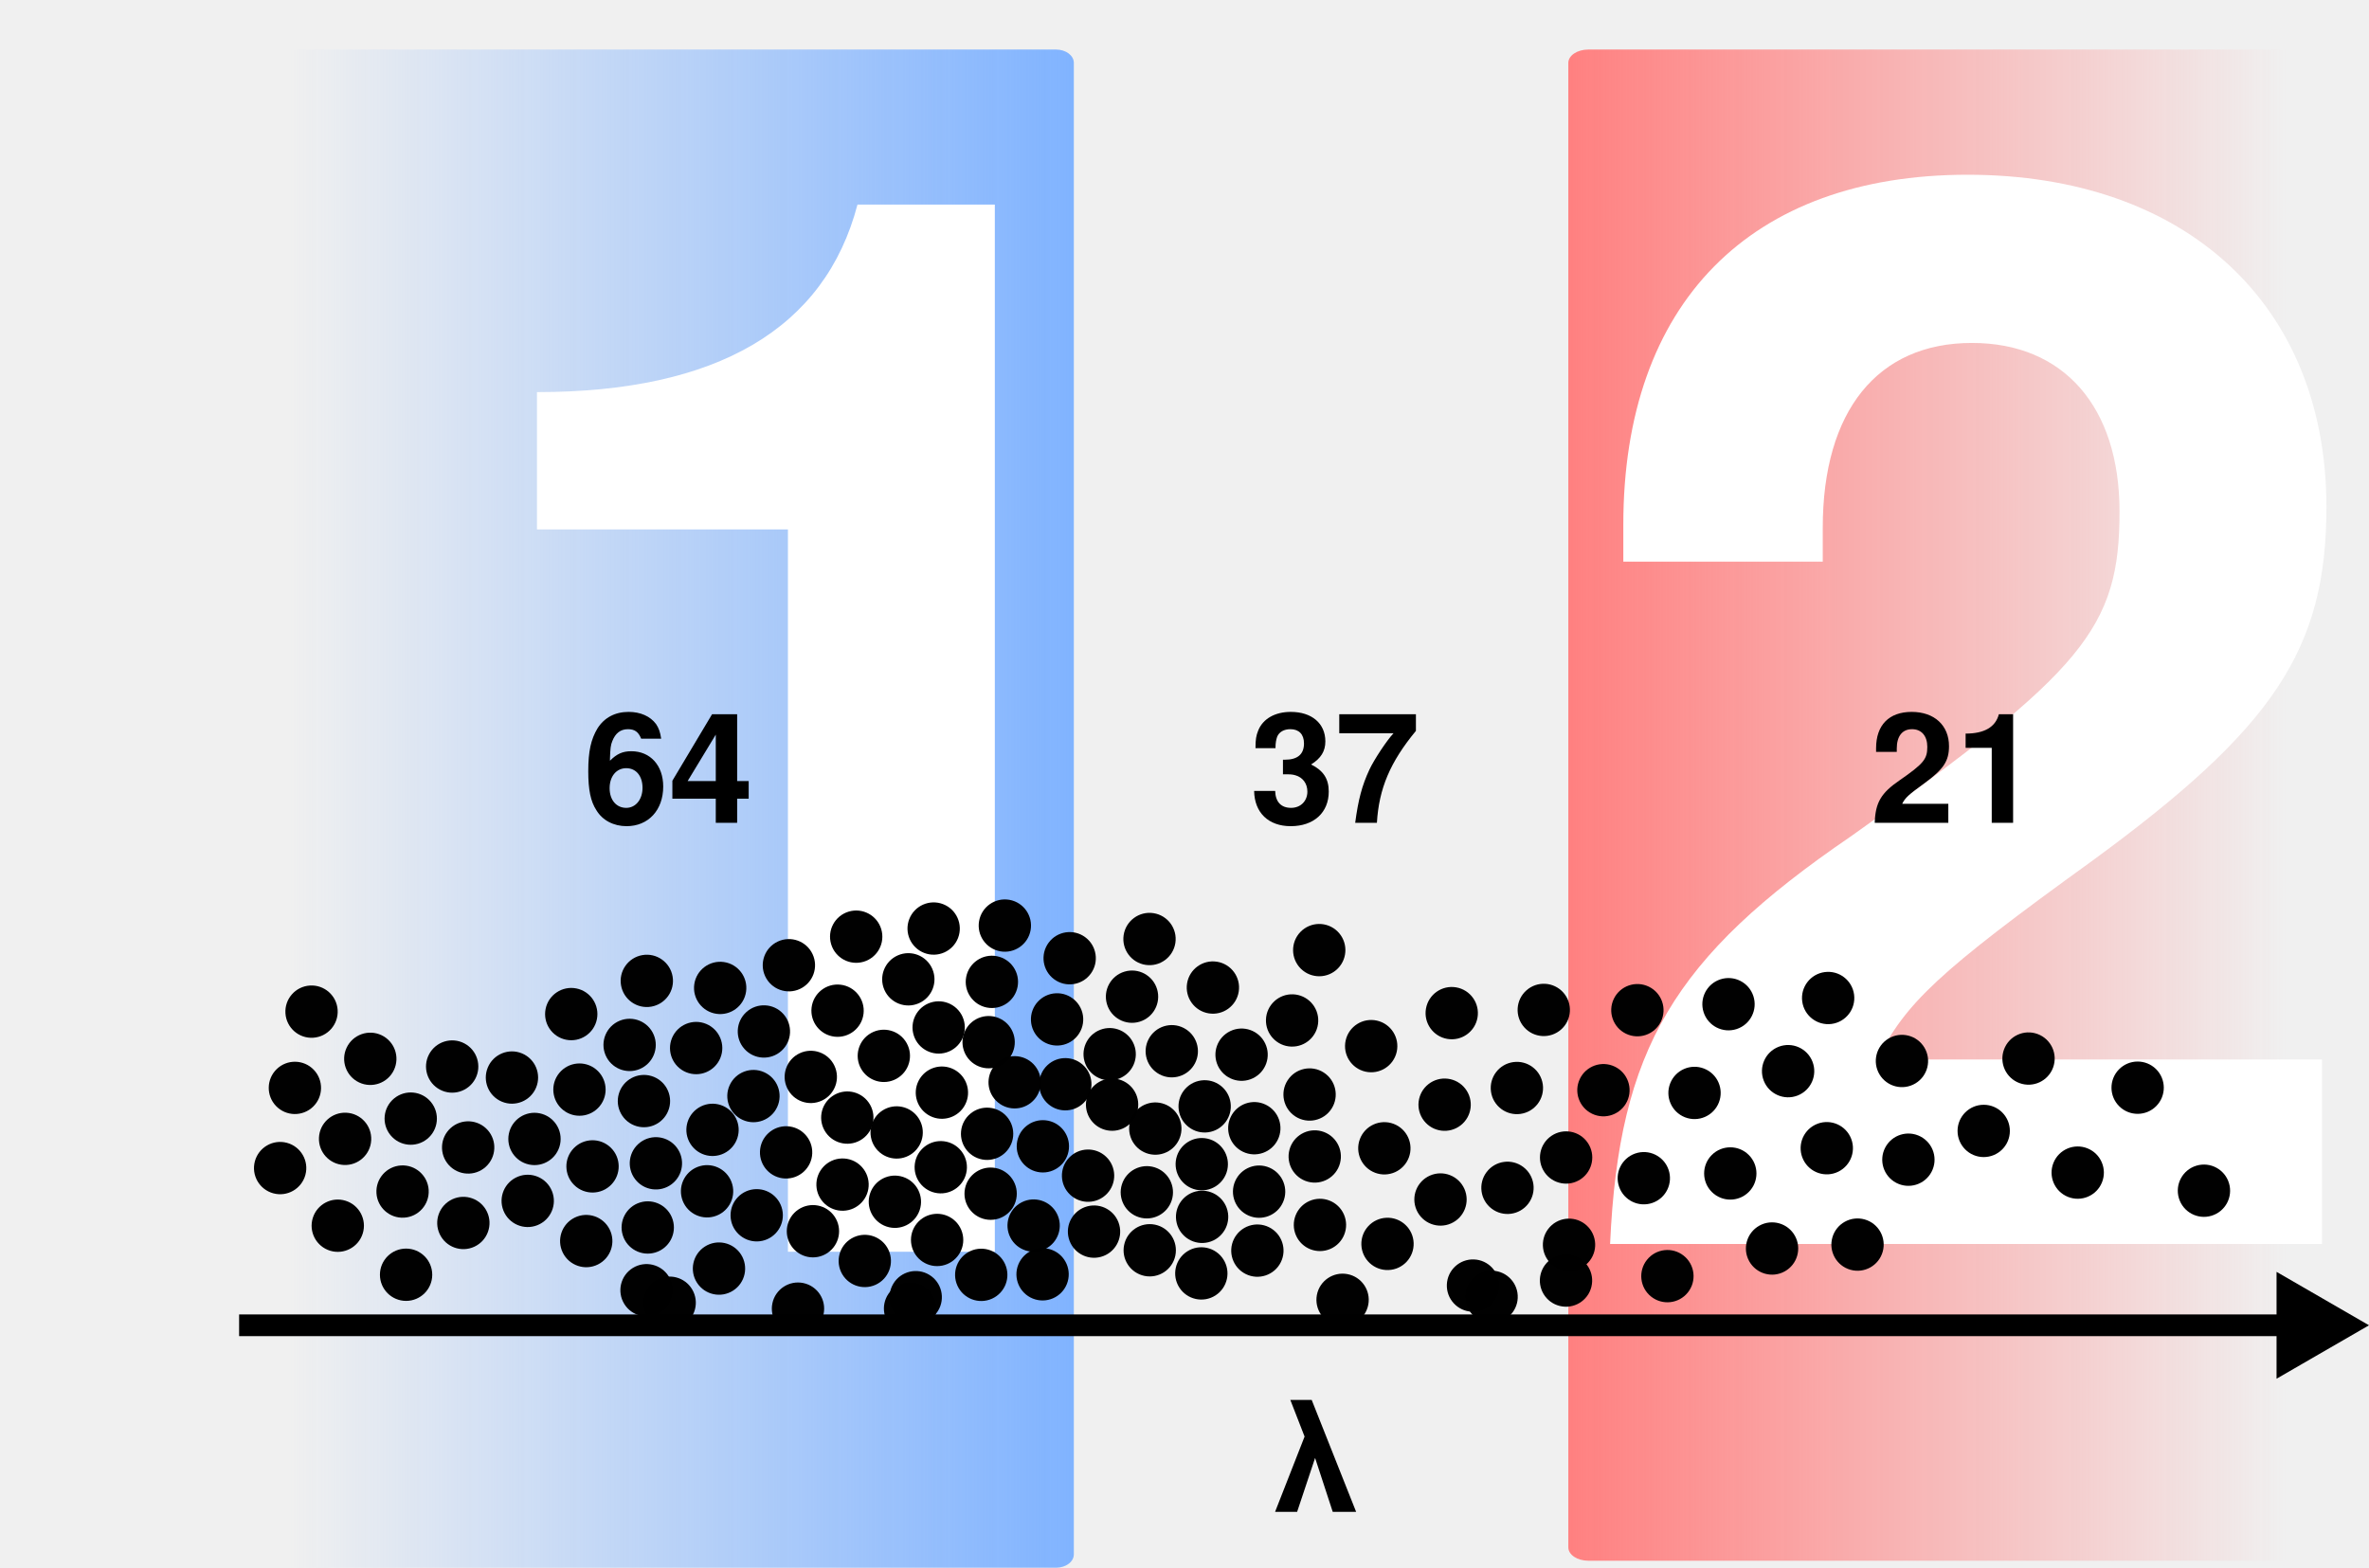
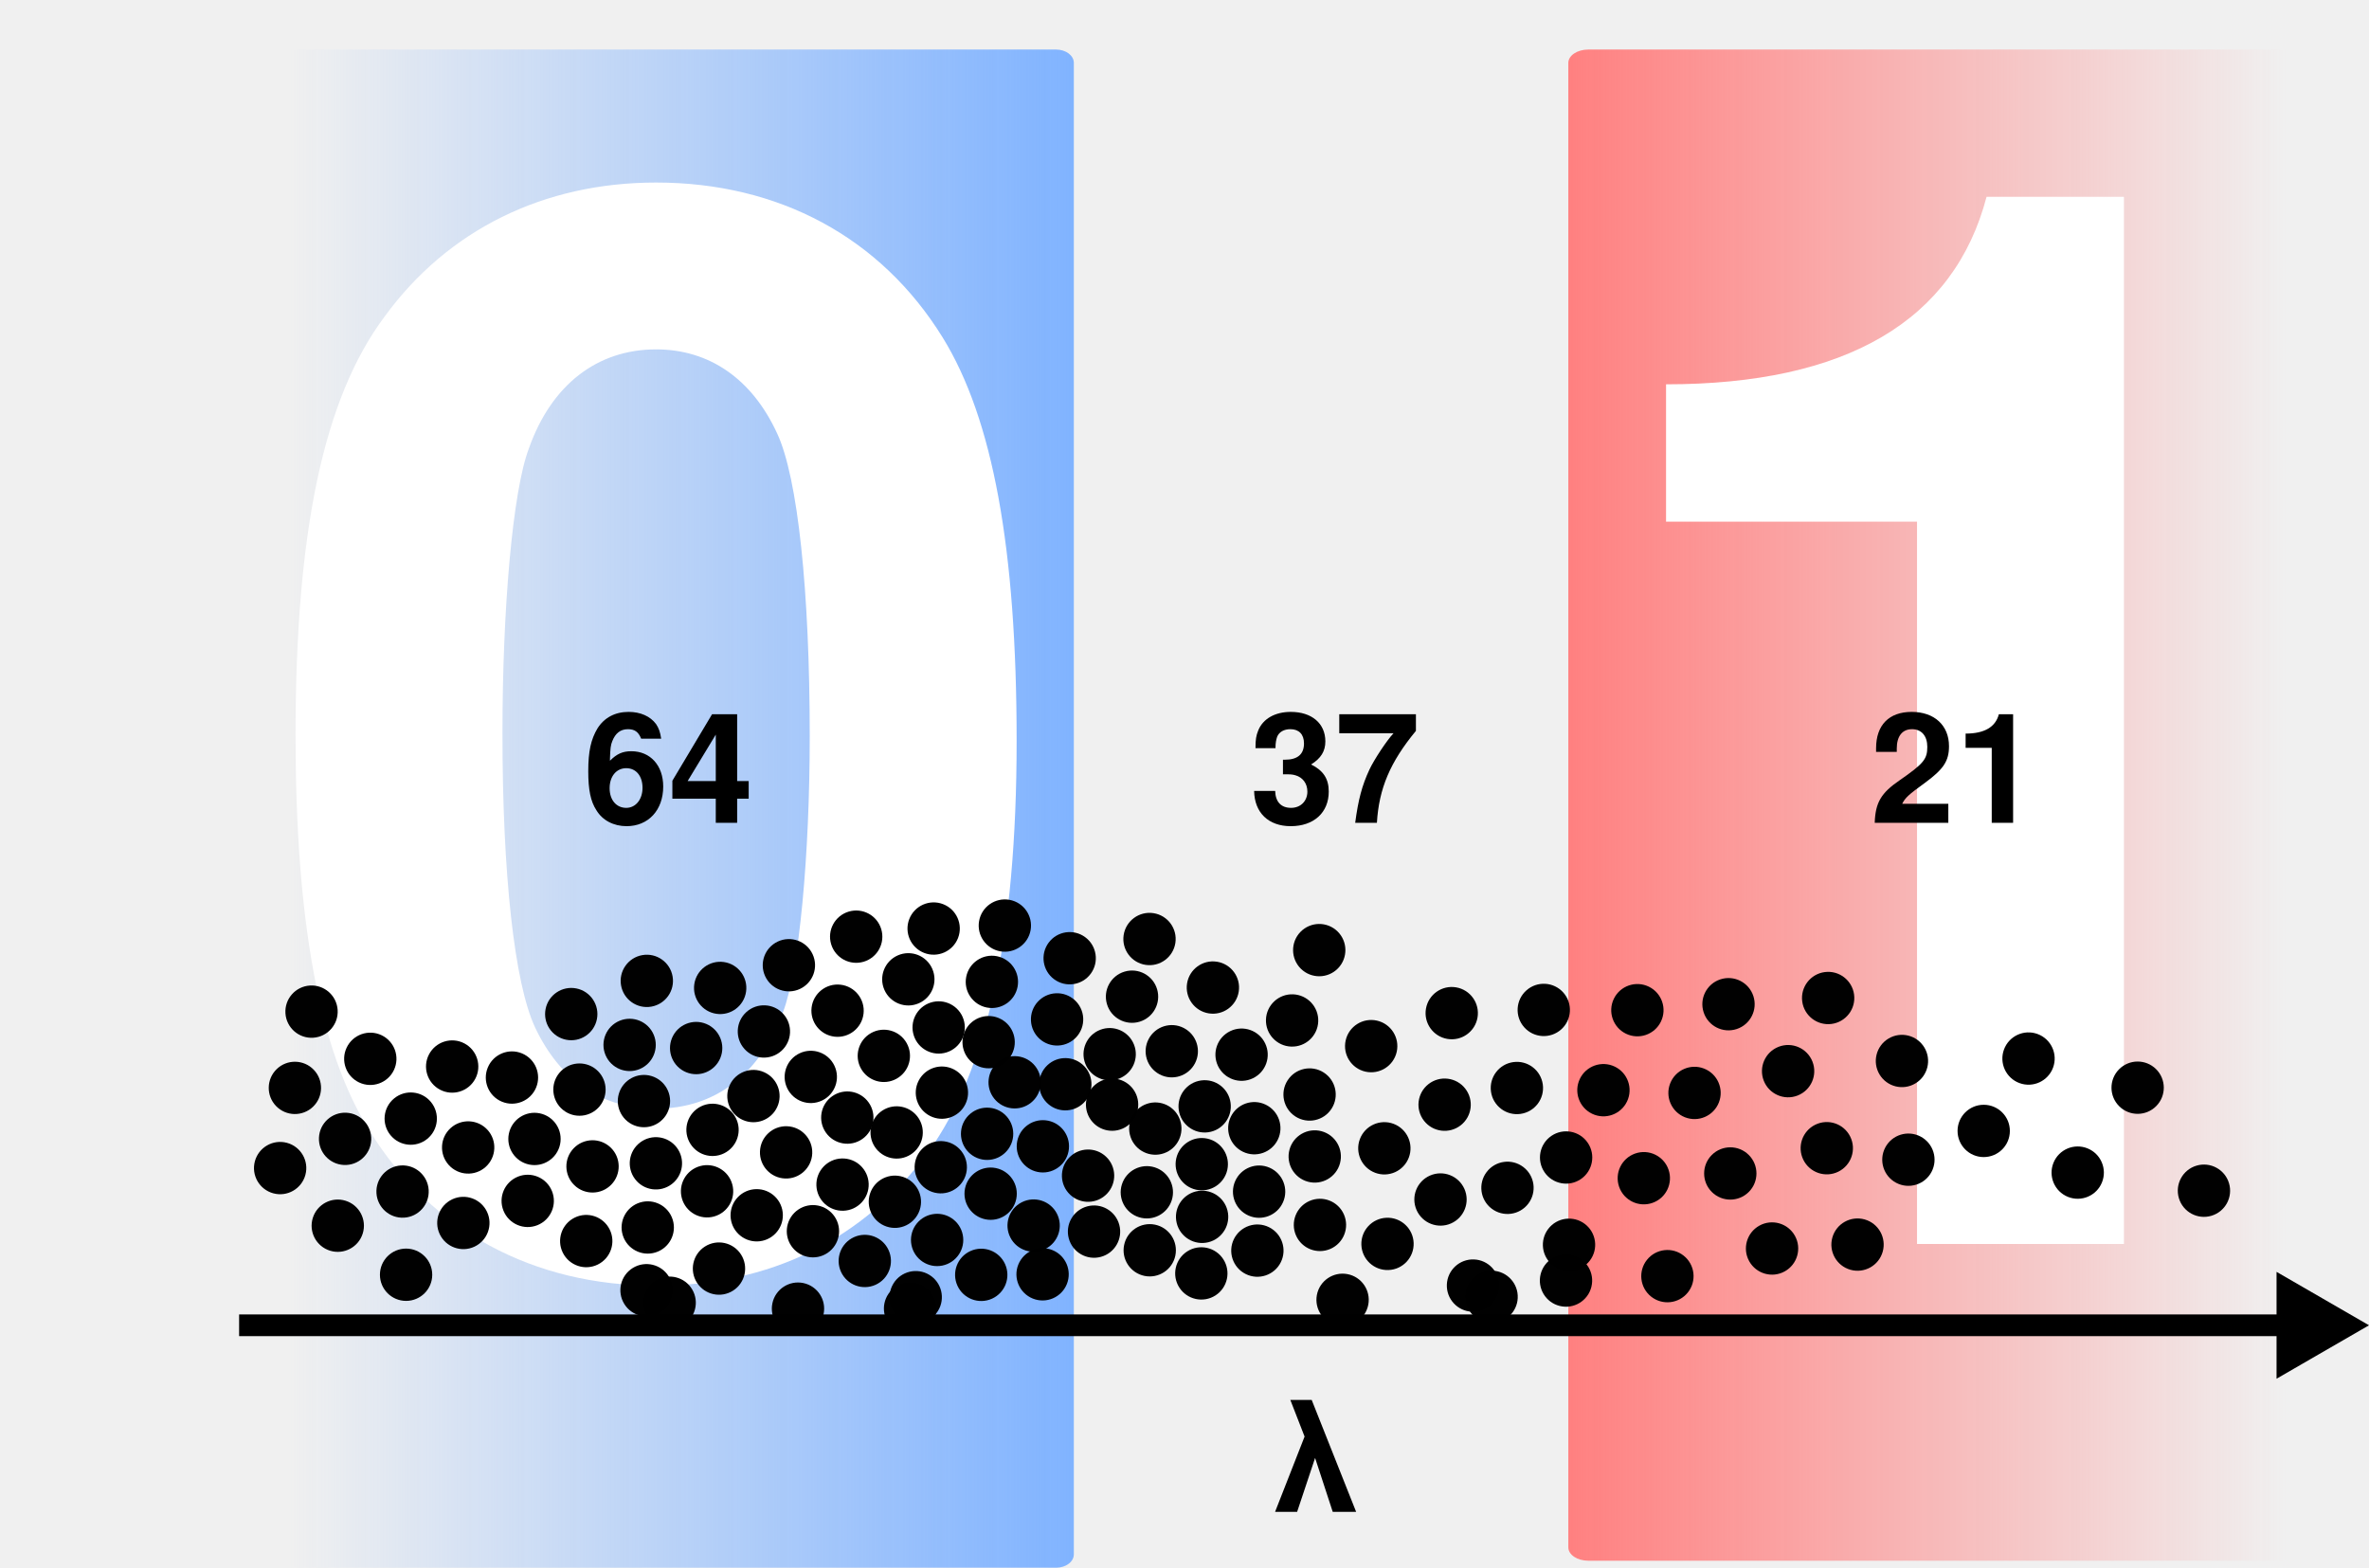
<svg xmlns="http://www.w3.org/2000/svg" xmlns:xlink="http://www.w3.org/1999/xlink" width="109.136mm" height="72.235mm" viewBox="0 0 109.136 72.235" version="1.1" id="svg9336">
  <defs id="defs9330">
    <marker style="overflow:visible" id="marker18382" refX="0" refY="0" orient="auto">
      <path transform="scale(0.4)" style="fill:#000000;fill-opacity:1;fill-rule:evenodd;stroke:#000000;stroke-width:1pt;stroke-opacity:1" d="M 5.77,0 -2.88,5 V -5 Z" id="path18380" />
    </marker>
    <linearGradient id="linearGradient18368">
      <stop style="stop-color:#ff8080;stop-opacity:1;" offset="0" id="stop18364" />
      <stop style="stop-color:#ff8080;stop-opacity:0;" offset="1" id="stop18366" />
    </linearGradient>
    <linearGradient id="linearGradient18358">
      <stop id="stop18356" offset="0" style="stop-color:#80b3ff;stop-opacity:0;" />
      <stop id="stop18354" offset="1" style="stop-color:#80b3ff;stop-opacity:1;" />
    </linearGradient>
    <marker orient="auto" refY="0" refX="0" id="marker17950" style="overflow:visible">
      <path id="path17734" d="M 5.77,0 -2.88,5 V -5 Z" style="fill:#000000;fill-opacity:1;fill-rule:evenodd;stroke:#000000;stroke-width:1pt;stroke-opacity:1" transform="scale(0.4)" />
    </marker>
    <marker orient="auto" refY="0" refX="0" id="Arrow1Send" style="overflow:visible">
      <path id="path17604" d="M 0,0 5,-5 -12.5,0 5,5 Z" style="fill:#ffffff;fill-opacity:1;fill-rule:evenodd;stroke:#000000;stroke-width:1pt;stroke-opacity:1" transform="matrix(-0.2,0,0,-0.2,-1.2,0)" />
    </marker>
    <marker orient="auto" refY="0" refX="0" id="marker2484" style="overflow:visible">
      <path id="path2482" d="M 5.77,0 -2.88,5 V -5 Z" style="fill:#000000;fill-opacity:1;fill-rule:evenodd;stroke:#000000;stroke-width:1pt;stroke-opacity:1" transform="scale(0.4)" />
    </marker>
    <marker style="overflow:visible" id="marker2395" refX="0" refY="0" orient="auto">
      <path transform="scale(-0.6)" d="M 8.719,4.034 -2.207,0.016 8.719,-4.002 c -1.745,2.372 -1.735,5.617 -6e-7,8.035 z" style="fill:#000000;fill-opacity:1;fill-rule:evenodd;stroke:#000000;stroke-width:0.625;stroke-linejoin:round;stroke-opacity:1" id="path2144" />
    </marker>
    <marker style="overflow:visible" id="Arrow1Mend" refX="0" refY="0" orient="auto">
      <path transform="matrix(-0.4,0,0,-0.4,-4,0)" style="fill:#000000;fill-opacity:1;fill-rule:evenodd;stroke:#000000;stroke-width:1pt;stroke-opacity:1" d="M 0,0 5,-5 -12.5,0 5,5 Z" id="path2126" />
    </marker>
    <marker orient="auto" refY="0" refX="0" id="Arrow1Lend" style="overflow:visible">
      <path id="path822" d="M 0,0 5,-5 -12.5,0 5,5 Z" style="fill:#80b3ff;fill-opacity:1;fill-rule:evenodd;stroke:#ff8080;stroke-width:1pt;stroke-opacity:1" transform="matrix(-0.8,0,0,-0.8,-10,0)" />
    </marker>
    <marker style="overflow:visible" id="marker2916" refX="0" refY="0" orient="auto">
      <path transform="scale(0.4)" style="fill:#80b3ff;fill-opacity:1;fill-rule:evenodd;stroke:#ff8080;stroke-width:1pt;stroke-opacity:1" d="M 5.77,0 -2.88,5 V -5 Z" id="path2914" />
    </marker>
    <marker style="overflow:visible" id="marker2755" refX="0" refY="0" orient="auto">
      <path transform="scale(0.4)" style="fill:#80b3ff;fill-opacity:1;fill-rule:evenodd;stroke:#ff8080;stroke-width:1pt;stroke-opacity:1" d="M 5.77,0 -2.88,5 V -5 Z" id="path2753" />
    </marker>
    <marker style="overflow:visible" id="marker2424" refX="0" refY="0" orient="auto">
      <path transform="scale(0.4)" style="fill:#80b3ff;fill-opacity:1;fill-rule:evenodd;stroke:#ff8080;stroke-width:1pt;stroke-opacity:1" d="M 5.77,0 -2.88,5 V -5 Z" id="path2422" />
    </marker>
    <marker style="overflow:visible" id="marker2378" refX="0" refY="0" orient="auto">
      <path transform="scale(0.4)" style="fill:#80b3ff;fill-opacity:1;fill-rule:evenodd;stroke:#ff8080;stroke-width:1pt;stroke-opacity:1" d="M 5.77,0 -2.88,5 V -5 Z" id="path2376" />
    </marker>
    <linearGradient id="linearGradient2084">
      <stop style="stop-color:#80b3ff;stop-opacity:1;" offset="0" id="stop2080" />
      <stop style="stop-color:#ff8080;stop-opacity:1" offset="1" id="stop2082" />
    </linearGradient>
    <marker style="overflow:visible" id="marker1241" refX="0" refY="0" orient="auto">
      <path transform="scale(0.4)" style="fill:#80b3ff;fill-opacity:1;fill-rule:evenodd;stroke:#000000;stroke-width:1pt;stroke-opacity:0" d="M 5.77,0 -2.88,5 V -5 Z" id="path1239" />
    </marker>
    <marker orient="auto" refY="0" refX="0" id="TriangleOutM" style="overflow:visible">
      <path id="path964" d="M 5.77,0 -2.88,5 V -5 Z" style="fill:#ff8080;fill-opacity:1;fill-rule:evenodd;stroke:#ff8080;stroke-width:1pt;stroke-opacity:1" transform="scale(0.4)" />
    </marker>
    <marker orient="auto" refY="0" refX="0" id="Arrow2Mend" style="overflow:visible">
      <path id="path846" style="fill:#80b3ff;fill-opacity:1;fill-rule:evenodd;stroke:#80b3ff;stroke-width:0.625;stroke-linejoin:round;stroke-opacity:1" d="M 8.719,4.034 -2.207,0.016 8.719,-4.002 c -1.745,2.372 -1.735,5.617 -6e-7,8.035 z" transform="scale(-0.6)" />
    </marker>
    <linearGradient xlink:href="#linearGradient2084" id="linearGradient2086" x1="23.409" y1="7.811" x2="75.756" y2="38.033" gradientUnits="userSpaceOnUse" gradientTransform="matrix(1,-0.5069636,0,1,4.233333,12.43661)" />
    <linearGradient gradientTransform="matrix(3.779528,0,0,3.779528,-87.53176,-27.88378)" xlink:href="#linearGradient2084" id="linearGradient2086-6" x1="23.409" y1="7.811" x2="75.756" y2="38.033" gradientUnits="userSpaceOnUse" />
    <marker orient="auto" refY="0" refX="0" id="marker2518-1" style="overflow:visible">
      <path id="path2516-2" d="M 5.77,0 -2.88,5 V -5 Z" style="fill:#80b3ff;fill-opacity:1;fill-rule:evenodd;stroke:#ff8080;stroke-width:1pt;stroke-opacity:1" transform="scale(0.4)" />
    </marker>
    <marker orient="auto" refY="0" refX="0" id="marker2518-6" style="overflow:visible">
      <path id="path2516-0" d="M 5.77,0 -2.88,5 V -5 Z" style="fill:#80b3ff;fill-opacity:1;fill-rule:evenodd;stroke:#ff8080;stroke-width:1pt;stroke-opacity:1" transform="scale(0.4)" />
    </marker>
    <linearGradient xlink:href="#linearGradient2084" id="linearGradient3881" gradientUnits="userSpaceOnUse" gradientTransform="matrix(1,-0.5069636,0,1,4.233333,12.43661)" x1="14.15" y1="-18.638" x2="75.756" y2="158.066" />
    <linearGradient xlink:href="#linearGradient18358" id="linearGradient18360" x1="47.662" y1="101.254" x2="83.814" y2="101.254" gradientUnits="userSpaceOnUse" />
    <linearGradient xlink:href="#linearGradient18368" id="linearGradient18370" x1="106.596" y1="101.093" x2="139.709" y2="101.093" gradientUnits="userSpaceOnUse" />
  </defs>
  <g id="layer1" transform="translate(-34.34537,-63.99533)">
    <rect ry="0.614" rx="0.817" y="66.278" x="44.439" height="69.952" width="39.376" id="rect17543" style="color:#000000;overflow:visible;opacity:1;vector-effect:none;fill:url(#linearGradient18360);fill-opacity:1;fill-rule:evenodd;stroke:none;stroke-width:9.108;stroke-linecap:butt;stroke-linejoin:round;stroke-miterlimit:4;stroke-dasharray:none;stroke-dashoffset:0;stroke-opacity:1" />
-     <text id="text17567" y="121.67" x="54.458" style="font-style:normal;font-variant:normal;font-weight:bold;font-stretch:normal;font-size:68.054px;line-height:63.801px;font-family:'Helvetica LT Std';-inkscape-font-specification:'Helvetica LT Std, Bold';font-variant-ligatures:normal;font-variant-position:normal;font-variant-caps:normal;font-variant-numeric:normal;font-variant-alternates:normal;font-feature-settings:normal;text-indent:0;text-align:start;text-decoration:none;text-decoration-line:none;text-decoration-style:solid;text-decoration-color:#000000;letter-spacing:0px;word-spacing:0px;text-transform:none;writing-mode:lr-tb;direction:ltr;text-orientation:mixed;dominant-baseline:auto;baseline-shift:baseline;text-anchor:start;white-space:normal;shape-padding:0;opacity:1;vector-effect:none;fill:#ffffff;fill-opacity:1;stroke:none;stroke-width:2.552px;stroke-linecap:butt;stroke-linejoin:miter;stroke-miterlimit:4;stroke-dasharray:none;stroke-dashoffset:0;stroke-opacity:1" xml:space="preserve">
-       <tspan style="font-style:normal;font-variant:normal;font-weight:bold;font-stretch:normal;font-size:68.054px;line-height:63.801px;font-family:'Helvetica LT Std';-inkscape-font-specification:'Helvetica LT Std, Bold';font-variant-ligatures:normal;font-variant-position:normal;font-variant-caps:normal;font-variant-numeric:normal;font-variant-alternates:normal;font-feature-settings:normal;text-indent:0;text-align:start;text-decoration:none;text-decoration-line:none;text-decoration-style:solid;text-decoration-color:#000000;letter-spacing:0px;word-spacing:0px;text-transform:none;writing-mode:lr-tb;direction:ltr;text-orientation:mixed;dominant-baseline:auto;baseline-shift:baseline;text-anchor:start;white-space:normal;shape-padding:0;vector-effect:none;fill:#ffffff;fill-opacity:1;stroke:none;stroke-width:2.552px;stroke-linecap:butt;stroke-linejoin:miter;stroke-miterlimit:4;stroke-dasharray:none;stroke-dashoffset:0;stroke-opacity:1" y="121.67" x="54.458" id="tspan17565">1</tspan>
+     <text id="text17567" y="121.67" x="45.992" style="font-style:normal;font-variant:normal;font-weight:bold;font-stretch:normal;font-size:68.054px;line-height:63.801px;font-family:'Helvetica LT Std';-inkscape-font-specification:'Helvetica LT Std, Bold';font-variant-ligatures:normal;font-variant-position:normal;font-variant-caps:normal;font-variant-numeric:normal;font-variant-alternates:normal;font-feature-settings:normal;text-indent:0;text-align:start;text-decoration:none;text-decoration-line:none;text-decoration-style:solid;text-decoration-color:#000000;letter-spacing:0px;word-spacing:0px;text-transform:none;writing-mode:lr-tb;direction:ltr;text-orientation:mixed;dominant-baseline:auto;baseline-shift:baseline;text-anchor:start;white-space:normal;shape-padding:0;opacity:1;vector-effect:none;fill:#ffffff;fill-opacity:1;stroke:none;stroke-width:2.552px;stroke-linecap:butt;stroke-linejoin:miter;stroke-miterlimit:4;stroke-dasharray:none;stroke-dashoffset:0;stroke-opacity:1" xml:space="preserve">
+       <tspan style="font-style:normal;font-variant:normal;font-weight:bold;font-stretch:normal;font-size:68.054px;line-height:63.801px;font-family:'Helvetica LT Std';-inkscape-font-specification:'Helvetica LT Std, Bold';font-variant-ligatures:normal;font-variant-position:normal;font-variant-caps:normal;font-variant-numeric:normal;font-variant-alternates:normal;font-feature-settings:normal;text-indent:0;text-align:start;text-decoration:none;text-decoration-line:none;text-decoration-style:solid;text-decoration-color:#000000;letter-spacing:0px;word-spacing:0px;text-transform:none;writing-mode:lr-tb;direction:ltr;text-orientation:mixed;dominant-baseline:auto;baseline-shift:baseline;text-anchor:start;white-space:normal;shape-padding:0;vector-effect:none;fill:#ffffff;fill-opacity:1;stroke:none;stroke-width:2.552px;stroke-linecap:butt;stroke-linejoin:miter;stroke-miterlimit:4;stroke-dasharray:none;stroke-dashoffset:0;stroke-opacity:1" y="121.67" x="45.992" id="tspan17565">0</tspan>
    </text>
    <rect style="color:#000000;overflow:visible;opacity:1;vector-effect:none;fill:url(#linearGradient18370);fill-opacity:1;fill-rule:evenodd;stroke:none;stroke-width:8.773;stroke-linecap:butt;stroke-linejoin:round;stroke-miterlimit:4;stroke-dasharray:none;stroke-dashoffset:0;stroke-opacity:1" id="rect17541" width="36.532" height="69.63" x="106.596" y="66.278" rx="0.92" ry="0.614" />
    <path style="opacity:1;vector-effect:none;fill:#000000;fill-opacity:1;fill-rule:evenodd;stroke:#000000;stroke-width:1;stroke-linecap:butt;stroke-linejoin:miter;stroke-miterlimit:4;stroke-dasharray:none;stroke-dashoffset:0;stroke-opacity:1;marker-end:url(#marker17950)" d="M 45.361,125.06 H 140.641" id="path17569" />
    <text xml:space="preserve" style="font-style:normal;font-variant:normal;font-weight:bold;font-stretch:normal;font-size:68.054px;line-height:63.801px;font-family:'Helvetica LT Std';-inkscape-font-specification:'Helvetica LT Std, Bold';font-variant-ligatures:normal;font-variant-position:normal;font-variant-caps:normal;font-variant-numeric:normal;font-variant-alternates:normal;font-feature-settings:normal;text-indent:0;text-align:start;text-decoration:none;text-decoration-line:none;text-decoration-style:solid;text-decoration-color:#000000;letter-spacing:0px;word-spacing:0px;text-transform:none;writing-mode:lr-tb;direction:ltr;text-orientation:mixed;dominant-baseline:auto;baseline-shift:baseline;text-anchor:start;white-space:normal;shape-padding:0;opacity:1;vector-effect:none;fill:#ffffff;fill-opacity:1;stroke:none;stroke-width:2.552px;stroke-linecap:butt;stroke-linejoin:miter;stroke-miterlimit:4;stroke-dasharray:none;stroke-dashoffset:0;stroke-opacity:1" x="106.472" y="121.311" id="text17547">
-       <tspan id="tspan17545" x="106.472" y="121.311" style="font-style:normal;font-variant:normal;font-weight:bold;font-stretch:normal;font-size:68.054px;line-height:63.801px;font-family:'Helvetica LT Std';-inkscape-font-specification:'Helvetica LT Std, Bold';font-variant-ligatures:normal;font-variant-position:normal;font-variant-caps:normal;font-variant-numeric:normal;font-variant-alternates:normal;font-feature-settings:normal;text-indent:0;text-align:start;text-decoration:none;text-decoration-line:none;text-decoration-style:solid;text-decoration-color:#000000;letter-spacing:0px;word-spacing:0px;text-transform:none;writing-mode:lr-tb;direction:ltr;text-orientation:mixed;dominant-baseline:auto;baseline-shift:baseline;text-anchor:start;white-space:normal;shape-padding:0;vector-effect:none;fill:#ffffff;fill-opacity:1;stroke:none;stroke-width:2.552px;stroke-linecap:butt;stroke-linejoin:miter;stroke-miterlimit:4;stroke-dasharray:none;stroke-dashoffset:0;stroke-opacity:1">2</tspan>
+       <tspan id="tspan17545" x="106.472" y="121.311" style="font-style:normal;font-variant:normal;font-weight:bold;font-stretch:normal;font-size:68.054px;line-height:63.801px;font-family:'Helvetica LT Std';-inkscape-font-specification:'Helvetica LT Std, Bold';font-variant-ligatures:normal;font-variant-position:normal;font-variant-caps:normal;font-variant-numeric:normal;font-variant-alternates:normal;font-feature-settings:normal;text-indent:0;text-align:start;text-decoration:none;text-decoration-line:none;text-decoration-style:solid;text-decoration-color:#000000;letter-spacing:0px;word-spacing:0px;text-transform:none;writing-mode:lr-tb;direction:ltr;text-orientation:mixed;dominant-baseline:auto;baseline-shift:baseline;text-anchor:start;white-space:normal;shape-padding:0;vector-effect:none;fill:#ffffff;fill-opacity:1;stroke:none;stroke-width:2.552px;stroke-linecap:butt;stroke-linejoin:miter;stroke-miterlimit:4;stroke-dasharray:none;stroke-dashoffset:0;stroke-opacity:1">1</tspan>
    </text>
    <text xml:space="preserve" style="font-style:normal;font-variant:normal;font-weight:bold;font-stretch:normal;font-size:7.056px;line-height:6.615px;font-family:'Helvetica LT Std';-inkscape-font-specification:'Helvetica LT Std, Bold';font-variant-ligatures:normal;font-variant-position:normal;font-variant-caps:normal;font-variant-numeric:normal;font-variant-alternates:normal;font-feature-settings:normal;text-indent:0;text-align:start;text-decoration:none;text-decoration-line:none;text-decoration-style:solid;text-decoration-color:#000000;letter-spacing:0px;word-spacing:0px;text-transform:none;writing-mode:lr-tb;direction:ltr;text-orientation:mixed;dominant-baseline:auto;baseline-shift:baseline;text-anchor:start;white-space:normal;shape-padding:0;opacity:1;vector-effect:none;fill:#000000;fill-opacity:1;stroke:none;stroke-width:0.265px;stroke-linecap:butt;stroke-linejoin:miter;stroke-miterlimit:4;stroke-dasharray:none;stroke-dashoffset:0;stroke-opacity:1" x="92.977" y="133.655" id="text2739">
      <tspan id="tspan2737" x="92.977" y="133.655" style="font-style:normal;font-variant:normal;font-weight:bold;font-stretch:normal;font-size:7.056px;font-family:'Helvetica LT Std';-inkscape-font-specification:'Helvetica LT Std, Bold';font-variant-ligatures:normal;font-variant-caps:normal;font-variant-numeric:normal;font-feature-settings:normal;text-align:start;writing-mode:lr-tb;text-anchor:start;stroke-width:0.265px">λ</tspan>
    </text>
    <circle r="1.205" cy="122.731" cx="53.053" id="path17249" style="color:#000000;overflow:visible;opacity:1;vector-effect:none;fill:#000000;fill-opacity:0.994;fill-rule:evenodd;stroke:none;stroke-width:4.152;stroke-linecap:butt;stroke-linejoin:round;stroke-miterlimit:4;stroke-dasharray:none;stroke-dashoffset:0;stroke-opacity:1" />
    <use id="use17291" xlink:href="#path17249" x="0" y="0" width="100%" height="100%" transform="rotate(66.39059,75.85726,153.7572)" />
    <use id="use17293" xlink:href="#path17249" x="0" y="0" width="100%" height="100%" transform="rotate(27.61305,91.64373,189.3521)" />
    <use id="use17295" xlink:href="#path17249" x="0" y="0" width="100%" height="100%" transform="rotate(-73.50636,53.17478,111.3937)" />
    <use id="use17297" xlink:href="#path17249" x="0" y="0" width="100%" height="100%" transform="rotate(80.14351,66.64591,122.5525)" />
    <use id="use17299" xlink:href="#path17249" x="0" y="0" width="100%" height="100%" transform="rotate(67.42813,66.13704,125.1527)" />
    <use id="use17301" xlink:href="#path17249" x="0" y="0" width="100%" height="100%" transform="rotate(22.51261,85.97472,151.0795)" />
    <use id="use17303" xlink:href="#path17249" x="0" y="0" width="100%" height="100%" transform="rotate(-71.39395,61.97191,105.3791)" />
    <use id="use17305" xlink:href="#path17249" x="0" y="0" width="100%" height="100%" transform="rotate(51.58906,76.24461,147.3021)" />
    <use id="use17307" xlink:href="#path17249" x="0" y="0" width="100%" height="100%" transform="rotate(116.3797,73.00663,134.3381)" />
    <use id="use17309" xlink:href="#path17249" x="0" y="0" width="100%" height="100%" transform="rotate(2.198317,208.7379,576.1461)" />
    <use id="use17311" xlink:href="#path17249" x="0" y="0" width="100%" height="100%" transform="rotate(-25.07223,29.80249,75.94445)" />
    <use id="use17313" xlink:href="#path17249" x="0" y="0" width="100%" height="100%" transform="rotate(-120.3313,59.49433,119.8937)" />
    <use id="use17315" xlink:href="#path17249" x="0" y="0" width="100%" height="100%" transform="rotate(-84.2975,64.45192,103.5667)" />
    <use id="use17317" xlink:href="#path17249" x="0" y="0" width="100%" height="100%" transform="rotate(-106.6582,57.62154,107.2225)" />
    <use id="use17319" xlink:href="#path17249" x="0" y="0" width="100%" height="100%" transform="rotate(64.50684,80.33192,148.1588)" />
    <use id="use17321" xlink:href="#path17249" x="0" y="0" width="100%" height="100%" transform="rotate(-58.53791,65.71461,102.3025)" />
    <use id="use17323" xlink:href="#path17249" x="0" y="0" width="100%" height="100%" transform="rotate(-0.9339557,-106.9567,-869.5357)" />
    <use id="use17325" xlink:href="#path17249" x="0" y="0" width="100%" height="100%" transform="rotate(-67.38106,48.67692,114.5301)" />
    <use id="use17327" xlink:href="#path17249" x="0" y="0" width="100%" height="100%" transform="rotate(27.90895,73.41891,122.2065)" />
    <use id="use17329" xlink:href="#path17249" x="0" y="0" width="100%" height="100%" transform="rotate(15.03935,94.62492,278.5659)" />
    <use id="use17331" xlink:href="#path17249" x="0" y="0" width="100%" height="100%" transform="rotate(-24.35544,66.31325,61.34221)" />
    <use id="use17333" xlink:href="#path17249" x="0" y="0" width="100%" height="100%" transform="rotate(58.35878,57.95287,133.0061)" />
    <use id="use17335" xlink:href="#path17249" x="0" y="0" width="100%" height="100%" transform="rotate(-84.6202,62.86874,104.781)" />
    <use id="use17337" xlink:href="#path17249" x="0" y="0" width="100%" height="100%" transform="rotate(43.3565,74.50352,159.9671)" />
    <use id="use17339" xlink:href="#path17249" x="0" y="0" width="100%" height="100%" transform="rotate(-92.93219,62.45908,102.6017)" />
    <use id="use17341" xlink:href="#path17249" x="0" y="0" width="100%" height="100%" transform="rotate(-81.44359,61.19179,95.10276)" />
    <use id="use17343" xlink:href="#path17249" x="0" y="0" width="100%" height="100%" transform="rotate(-16.5988,25.8592,1.694122)" />
    <use id="use17345" xlink:href="#path17249" x="0" y="0" width="100%" height="100%" transform="rotate(-15.09871,61.40283,2.169031)" />
    <use id="use17347" xlink:href="#path17249" x="0" y="0" width="100%" height="100%" transform="rotate(21.77778,67.76554,198.9351)" />
    <use id="use17349" xlink:href="#path17249" x="0" y="0" width="100%" height="100%" transform="rotate(-53.69476,53.9322,85.24147)" />
    <use id="use17351" xlink:href="#path17249" x="0" y="0" width="100%" height="100%" transform="rotate(-87.91322,67.38604,95.70684)" />
    <use id="use17353" xlink:href="#path17249" x="0" y="0" width="100%" height="100%" transform="rotate(110.7078,77.59974,135.3899)" />
    <use id="use17355" xlink:href="#path17249" x="0" y="0" width="100%" height="100%" transform="rotate(-114.5239,63.41484,115.6205)" />
    <use id="use17357" xlink:href="#path17249" x="0" y="0" width="100%" height="100%" transform="rotate(-29.18268,44.68685,75.41467)" />
    <use id="use17359" xlink:href="#path17249" x="0" y="0" width="100%" height="100%" transform="rotate(-108.1599,61.1937,108.1471)" />
    <use id="use17361" xlink:href="#path17249" x="0" y="0" width="100%" height="100%" transform="rotate(25.81727,87.32091,204.6044)" />
    <use id="use17363" xlink:href="#path17249" x="0" y="0" width="100%" height="100%" transform="rotate(-117.1696,66.81609,112.7694)" />
    <use id="use17365" xlink:href="#path17249" x="0" y="0" width="100%" height="100%" transform="rotate(44.27199,92.47185,166.959)" />
    <use id="use17367" xlink:href="#path17249" x="0" y="0" width="100%" height="100%" transform="rotate(17.59276,82.39225,231.0953)" />
    <use id="use17369" xlink:href="#path17249" x="0" y="0" width="100%" height="100%" transform="rotate(101.6269,70.64191,136.1311)" />
    <use id="use17371" xlink:href="#path17249" x="0" y="0" width="100%" height="100%" transform="rotate(-97.88754,74.89227,96.14275)" />
    <use id="use17373" xlink:href="#path17249" x="0" y="0" width="100%" height="100%" transform="rotate(37.27876,84.35901,195.9424)" />
    <use id="use17375" xlink:href="#path17249" x="0" y="0" width="100%" height="100%" transform="rotate(-51.49128,82.17367,62.51714)" />
    <use id="use17377" xlink:href="#path17249" x="0" y="0" width="100%" height="100%" transform="rotate(21.49686,104.7964,274.8859)" />
    <use id="use17379" xlink:href="#path17249" x="0" y="0" width="100%" height="100%" transform="rotate(-103.9912,70.34636,107.0695)" />
    <use id="use17381" xlink:href="#path17249" x="0" y="0" width="100%" height="100%" transform="rotate(-87.42494,78.58913,97.08605)" />
    <use id="use17383" xlink:href="#path17249" x="0" y="0" width="100%" height="100%" transform="rotate(12.55062,94.54501,286.8541)" />
    <use id="use17385" xlink:href="#path17249" x="0" y="0" width="100%" height="100%" transform="rotate(19.79139,105.0056,276.5756)" />
    <use id="use17387" xlink:href="#path17249" x="0" y="0" width="100%" height="100%" transform="rotate(-80.30514,69.99451,88.15448)" />
    <use id="use17389" xlink:href="#path17249" x="0" y="0" width="100%" height="100%" transform="rotate(68.78131,91.73919,164.5491)" />
    <use id="use17391" xlink:href="#path17249" x="0" y="0" width="100%" height="100%" transform="rotate(-28.93102,82.1741,0.1614916)" />
    <use id="use17393" xlink:href="#path17249" x="0" y="0" width="100%" height="100%" transform="rotate(-64.10959,71.68162,71.34378)" />
    <use id="use17395" xlink:href="#path17249" x="0" y="0" width="100%" height="100%" transform="rotate(37.3153,81.88551,201.3738)" />
    <use id="use17397" xlink:href="#path17249" x="0" y="0" width="100%" height="100%" transform="rotate(-34.3421,71.03163,33.55548)" />
    <use id="use17399" xlink:href="#path17249" x="0" y="0" width="100%" height="100%" transform="rotate(-109.3006,79.98554,100.2835)" />
    <use id="use17401" xlink:href="#path17249" x="0" y="0" width="100%" height="100%" transform="rotate(82.5372,93.07435,153.6825)" />
    <use id="use17403" xlink:href="#path17249" x="0" y="0" width="100%" height="100%" transform="rotate(-74.23415,85.5684,77.85759)" />
    <use id="use17405" xlink:href="#path17249" x="0" y="0" width="100%" height="100%" transform="rotate(27.84667,98.34946,259.6673)" />
    <use id="use17407" xlink:href="#path17249" x="0" y="0" width="100%" height="100%" transform="rotate(-89.80713,86.068,82.95584)" />
    <use id="use17409" xlink:href="#path17249" x="0" y="0" width="100%" height="100%" transform="rotate(-45.0986,77.9357,46.93792)" />
    <use id="use17411" xlink:href="#path17249" x="0" y="0" width="100%" height="100%" transform="rotate(-45.4682,82.6537,23.23283)" />
    <use id="use17413" xlink:href="#path17249" x="0" y="0" width="100%" height="100%" transform="rotate(59.04362,96.20566,178.6532)" />
    <use id="use17415" xlink:href="#path17249" x="0" y="0" width="100%" height="100%" transform="rotate(71.84258,92.1174,158.5455)" />
    <use id="use17417" xlink:href="#path17249" x="0" y="0" width="100%" height="100%" transform="rotate(-69.73116,83.27593,64.11071)" />
    <use id="use17419" xlink:href="#path17249" x="0" y="0" width="100%" height="100%" transform="rotate(73.40303,97.06254,176.351)" />
    <use id="use17421" xlink:href="#path17249" x="0" y="0" width="100%" height="100%" transform="rotate(22.03796,103.6408,318.1177)" />
    <use id="use17423" xlink:href="#path17249" x="0" y="0" width="100%" height="100%" transform="rotate(63.75114,90.46565,172.4402)" />
    <use id="use17425" xlink:href="#path17249" x="0" y="0" width="100%" height="100%" transform="rotate(101.7168,58.55698,122.0096)" />
    <use id="use17427" xlink:href="#path17249" x="0" y="0" width="100%" height="100%" transform="rotate(57.29391,60.52015,135.7828)" />
    <use id="use17429" xlink:href="#path17249" x="0" y="0" width="100%" height="100%" transform="rotate(-26.31868,53.88523,104.2061)" />
    <use id="use17431" xlink:href="#path17249" x="0" y="0" width="100%" height="100%" transform="rotate(-37.17128,51.17326,103.0509)" />
    <use id="use17433" xlink:href="#path17249" x="0" y="0" width="100%" height="100%" transform="rotate(74.48896,62.5147,129.9273)" />
    <use id="use17435" xlink:href="#path17249" x="0" y="0" width="100%" height="100%" transform="rotate(-43.90885,39.81297,124.7799)" />
    <use id="use17437" xlink:href="#path17249" x="0" y="0" width="100%" height="100%" transform="rotate(47.97079,61.07347,123.0129)" />
    <use id="use17439" xlink:href="#path17249" x="0" y="0" width="100%" height="100%" transform="rotate(-107.0141,57.81389,117.5241)" />
    <use id="use17441" xlink:href="#path17249" x="0" y="0" width="100%" height="100%" transform="rotate(98.2445,66.00723,122.3855)" />
    <use id="use17443" xlink:href="#path17249" x="0" y="0" width="100%" height="100%" transform="rotate(68.19819,58.36766,125.1679)" />
    <use id="use17445" xlink:href="#path17249" x="0" y="0" width="100%" height="100%" transform="rotate(88.07925,65.25374,131.0506)" />
    <use id="use17447" xlink:href="#path17249" x="0" y="0" width="100%" height="100%" transform="rotate(11.34582,85.31594,256.4124)" />
    <use id="use17449" xlink:href="#path17249" x="0" y="0" width="100%" height="100%" transform="rotate(-119.5542,67.0326,109.3388)" />
    <use id="use17451" xlink:href="#path17249" x="0" y="0" width="100%" height="100%" transform="rotate(-79.9723,57.25354,98.24186)" />
    <use id="use17453" xlink:href="#path17249" x="0" y="0" width="100%" height="100%" transform="rotate(101.3272,61.77888,119.8439)" />
    <use id="use17455" xlink:href="#path17249" x="0" y="0" width="100%" height="100%" transform="rotate(-2.068135,36.28923,-1130.416)" />
    <use id="use17457" xlink:href="#path17249" x="0" y="0" width="100%" height="100%" transform="rotate(-83.39476,56.16313,105.4916)" />
    <use id="use17459" xlink:href="#path17249" x="0" y="0" width="100%" height="100%" transform="rotate(66.33509,79.53221,157.454)" />
    <use id="use17461" xlink:href="#path17249" x="0" y="0" width="100%" height="100%" transform="rotate(10.97542,136.7765,256.4343)" />
    <use id="use17463" xlink:href="#path17249" x="0" y="0" width="100%" height="100%" transform="rotate(-34.11704,59.15771,91.18729)" />
    <use id="use17465" xlink:href="#path17249" x="0" y="0" width="100%" height="100%" transform="rotate(117.0088,67.96554,126.0979)" />
    <use id="use17467" xlink:href="#path17249" x="0" y="0" width="100%" height="100%" transform="rotate(-112.1181,65.18612,115.6973)" />
    <use id="use17469" xlink:href="#path17249" x="0" y="0" width="100%" height="100%" transform="rotate(-37.97619,65.58908,49.29223)" />
    <use id="use17471" xlink:href="#path17249" x="0" y="0" width="100%" height="100%" transform="rotate(52.0087,66.95373,133.8625)" />
    <use id="use17473" xlink:href="#path17249" x="0" y="0" width="100%" height="100%" transform="rotate(-3.666729,-138.4947,184.7041)" />
    <use id="use17475" xlink:href="#path17249" x="0" y="0" width="100%" height="100%" transform="rotate(-50.72891,48.04963,110.0414)" />
    <use id="use17477" xlink:href="#path17249" x="0" y="0" width="100%" height="100%" transform="rotate(105.168,52.03183,118.0544)" />
    <use id="use17479" xlink:href="#path17249" x="0" y="0" width="100%" height="100%" transform="rotate(24.45642,80.04726,155.5337)" />
    <use id="use17481" xlink:href="#path17249" x="0" y="0" width="100%" height="100%" transform="rotate(54.87858,70.18913,138.6844)" />
    <use id="use17483" xlink:href="#path17249" x="0" y="0" width="100%" height="100%" transform="rotate(78.71766,66.26212,136.8429)" />
    <use id="use17485" xlink:href="#path17249" x="0" y="0" width="100%" height="100%" transform="rotate(-72.79129,49.94705,123.736)" />
    <use id="use17487" xlink:href="#path17249" x="0" y="0" width="100%" height="100%" transform="rotate(92.73499,54.63285,118.2607)" />
    <use id="use17489" xlink:href="#path17249" x="0" y="0" width="100%" height="100%" transform="rotate(-93.39715,51.16578,120.8909)" />
    <use id="use17491" xlink:href="#path17249" x="0" y="0" width="100%" height="100%" transform="rotate(-115.2062,59.4832,112.2582)" />
    <use id="use17493" xlink:href="#path17249" x="0" y="0" width="100%" height="100%" transform="rotate(25.38191,74.31835,114.0963)" />
    <use id="use17495" xlink:href="#path17249" x="0" y="0" width="100%" height="100%" transform="rotate(64.85855,56.24937,123.615)" />
    <use id="use17497" xlink:href="#path17249" x="0" y="0" width="100%" height="100%" transform="rotate(50.76185,60.74188,119.36)" />
    <use id="use17499" xlink:href="#path17249" x="0" y="0" width="100%" height="100%" transform="rotate(97.10063,67.5565,131.1312)" />
    <use id="use17501" xlink:href="#path17249" x="0" y="0" width="100%" height="100%" transform="rotate(27.70833,88.19738,171.7817)" />
    <use id="use17503" xlink:href="#path17249" x="0" y="0" width="100%" height="100%" transform="rotate(-7.828506,14.75101,-149.9845)" />
    <use id="use17505" xlink:href="#path17249" x="0" y="0" width="100%" height="100%" transform="rotate(-68.84685,53.56684,97.02308)" />
    <use id="use17507" xlink:href="#path17249" x="0" y="0" width="100%" height="100%" transform="rotate(48.4591,92.81533,174.86)" />
    <use id="use17509" xlink:href="#path17249" x="0" y="0" width="100%" height="100%" transform="rotate(68.76342,76.68533,141.3349)" />
    <use id="use17511" xlink:href="#path17249" x="0" y="0" width="100%" height="100%" transform="rotate(103.9361,79.6659,143.7633)" />
    <use id="use17513" xlink:href="#path17249" x="0" y="0" width="100%" height="100%" transform="rotate(47.91187,73.90957,135.6765)" />
    <use id="use17515" xlink:href="#path17249" x="0" y="0" width="100%" height="100%" transform="rotate(92.29046,77.38864,146.5923)" />
    <use id="use17517" xlink:href="#path17249" x="0" y="0" width="100%" height="100%" transform="rotate(23.74799,81.80585,214.2665)" />
    <use id="use17519" xlink:href="#path17249" x="0" y="0" width="100%" height="100%" transform="rotate(10.60782,68.404,355.6694)" />
    <use id="use17521" xlink:href="#path17249" x="0" y="0" width="100%" height="100%" transform="rotate(99.11449,77.2768,131.9549)" />
    <use id="use17523" xlink:href="#path17249" x="0" y="0" width="100%" height="100%" transform="rotate(57.11901,70.37563,140.2133)" />
    <use id="use17525" xlink:href="#path17249" x="0" y="0" width="100%" height="100%" transform="rotate(-77.33813,68.70203,89.68533)" />
    <use id="use17527" xlink:href="#path17249" x="0" y="0" width="100%" height="100%" transform="rotate(-32.66442,71.26665,60.18854)" />
    <use id="use17529" xlink:href="#path17249" x="0" y="0" width="100%" height="100%" transform="rotate(-19.14813,50.34848,17.04603)" />
    <use id="use17531" xlink:href="#path17249" x="0" y="0" width="100%" height="100%" transform="rotate(-57.26728,66.25945,80.46138)" />
    <use id="use17533" xlink:href="#path17249" x="0" y="0" width="100%" height="100%" transform="rotate(46.40438,78.47654,153.7678)" />
    <use id="use17535" xlink:href="#path17249" x="0" y="0" width="100%" height="100%" transform="rotate(-78.11644,63.04294,112.3875)" />
    <use id="use17537" xlink:href="#path17249" x="0" y="0" width="100%" height="100%" transform="rotate(-45.827,51.44269,110.0744)" />
    <use id="use17539" xlink:href="#path17249" x="0" y="0" width="100%" height="100%" transform="rotate(-113.6138,60.16916,108.3565)" />
    <text id="text18865" y="101.905" x="61.227" style="font-style:normal;font-variant:normal;font-weight:bold;font-stretch:normal;font-size:7.056px;line-height:6.615px;font-family:'Helvetica LT Std';-inkscape-font-specification:'Helvetica LT Std, Bold';font-variant-ligatures:normal;font-variant-position:normal;font-variant-caps:normal;font-variant-numeric:normal;font-variant-alternates:normal;font-feature-settings:normal;text-indent:0;text-align:start;text-decoration:none;text-decoration-line:none;text-decoration-style:solid;text-decoration-color:#000000;letter-spacing:0px;word-spacing:0px;text-transform:none;writing-mode:lr-tb;direction:ltr;text-orientation:mixed;dominant-baseline:auto;baseline-shift:baseline;text-anchor:start;white-space:normal;shape-padding:0;opacity:1;vector-effect:none;fill:#000000;fill-opacity:1;stroke:none;stroke-width:0.265px;stroke-linecap:butt;stroke-linejoin:miter;stroke-miterlimit:4;stroke-dasharray:none;stroke-dashoffset:0;stroke-opacity:1" xml:space="preserve">
      <tspan style="font-style:normal;font-variant:normal;font-weight:bold;font-stretch:normal;font-size:7.056px;font-family:'Helvetica LT Std';-inkscape-font-specification:'Helvetica LT Std, Bold';font-variant-ligatures:normal;font-variant-caps:normal;font-variant-numeric:normal;font-feature-settings:normal;text-align:start;writing-mode:lr-tb;text-anchor:start;stroke-width:0.265px" y="101.905" x="61.227" id="tspan18863">64</tspan>
    </text>
    <text xml:space="preserve" style="font-style:normal;font-variant:normal;font-weight:bold;font-stretch:normal;font-size:7.056px;line-height:6.615px;font-family:'Helvetica LT Std';-inkscape-font-specification:'Helvetica LT Std, Bold';font-variant-ligatures:normal;font-variant-position:normal;font-variant-caps:normal;font-variant-numeric:normal;font-variant-alternates:normal;font-feature-settings:normal;text-indent:0;text-align:start;text-decoration:none;text-decoration-line:none;text-decoration-style:solid;text-decoration-color:#000000;letter-spacing:0px;word-spacing:0px;text-transform:none;writing-mode:lr-tb;direction:ltr;text-orientation:mixed;dominant-baseline:auto;baseline-shift:baseline;text-anchor:start;white-space:normal;shape-padding:0;opacity:1;vector-effect:none;fill:#000000;fill-opacity:1;stroke:none;stroke-width:0.265px;stroke-linecap:butt;stroke-linejoin:miter;stroke-miterlimit:4;stroke-dasharray:none;stroke-dashoffset:0;stroke-opacity:1" x="120.494" y="101.905" id="text18869">
      <tspan id="tspan18867" x="120.494" y="101.905" style="font-style:normal;font-variant:normal;font-weight:bold;font-stretch:normal;font-size:7.056px;font-family:'Helvetica LT Std';-inkscape-font-specification:'Helvetica LT Std, Bold';font-variant-ligatures:normal;font-variant-caps:normal;font-variant-numeric:normal;font-feature-settings:normal;text-align:start;writing-mode:lr-tb;text-anchor:start;stroke-width:0.265px">21</tspan>
    </text>
    <text id="text18873" y="101.905" x="91.919" style="font-style:normal;font-variant:normal;font-weight:bold;font-stretch:normal;font-size:7.056px;line-height:6.615px;font-family:'Helvetica LT Std';-inkscape-font-specification:'Helvetica LT Std, Bold';font-variant-ligatures:normal;font-variant-position:normal;font-variant-caps:normal;font-variant-numeric:normal;font-variant-alternates:normal;font-feature-settings:normal;text-indent:0;text-align:start;text-decoration:none;text-decoration-line:none;text-decoration-style:solid;text-decoration-color:#000000;letter-spacing:0px;word-spacing:0px;text-transform:none;writing-mode:lr-tb;direction:ltr;text-orientation:mixed;dominant-baseline:auto;baseline-shift:baseline;text-anchor:start;white-space:normal;shape-padding:0;opacity:1;vector-effect:none;fill:#000000;fill-opacity:1;stroke:none;stroke-width:0.265px;stroke-linecap:butt;stroke-linejoin:miter;stroke-miterlimit:4;stroke-dasharray:none;stroke-dashoffset:0;stroke-opacity:1" xml:space="preserve">
      <tspan style="font-style:normal;font-variant:normal;font-weight:bold;font-stretch:normal;font-size:7.056px;font-family:'Helvetica LT Std';-inkscape-font-specification:'Helvetica LT Std, Bold';font-variant-ligatures:normal;font-variant-caps:normal;font-variant-numeric:normal;font-feature-settings:normal;text-align:start;writing-mode:lr-tb;text-anchor:start;stroke-width:0.265px" y="101.905" x="91.919" id="tspan18871">37</tspan>
    </text>
  </g>
</svg>
